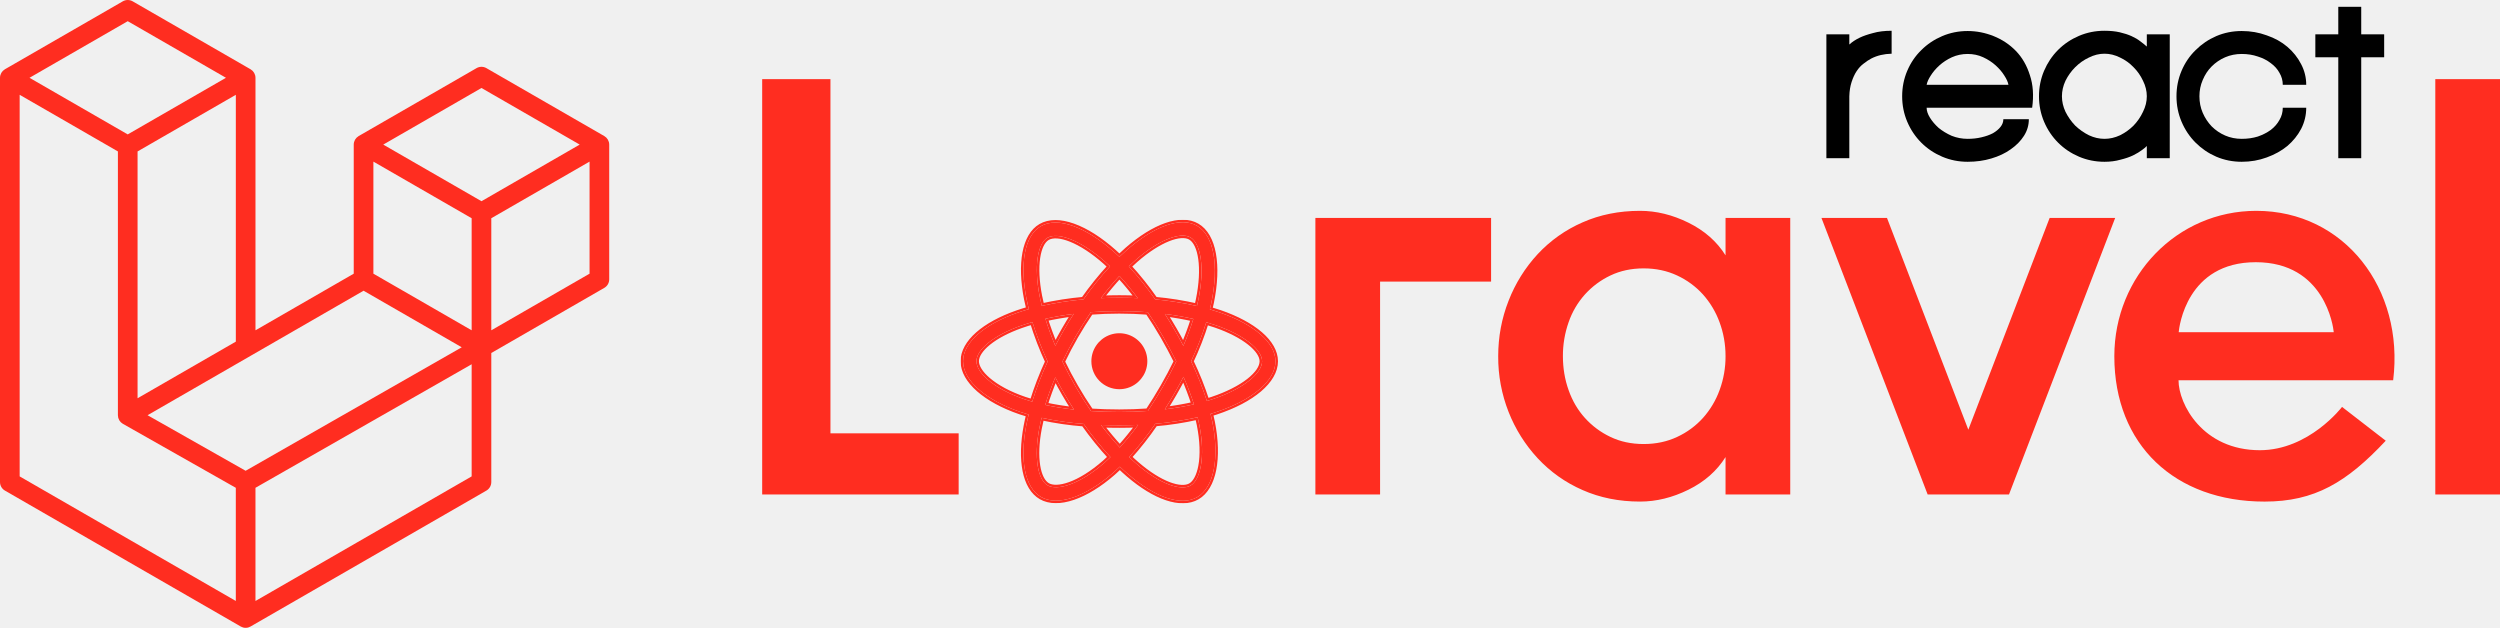
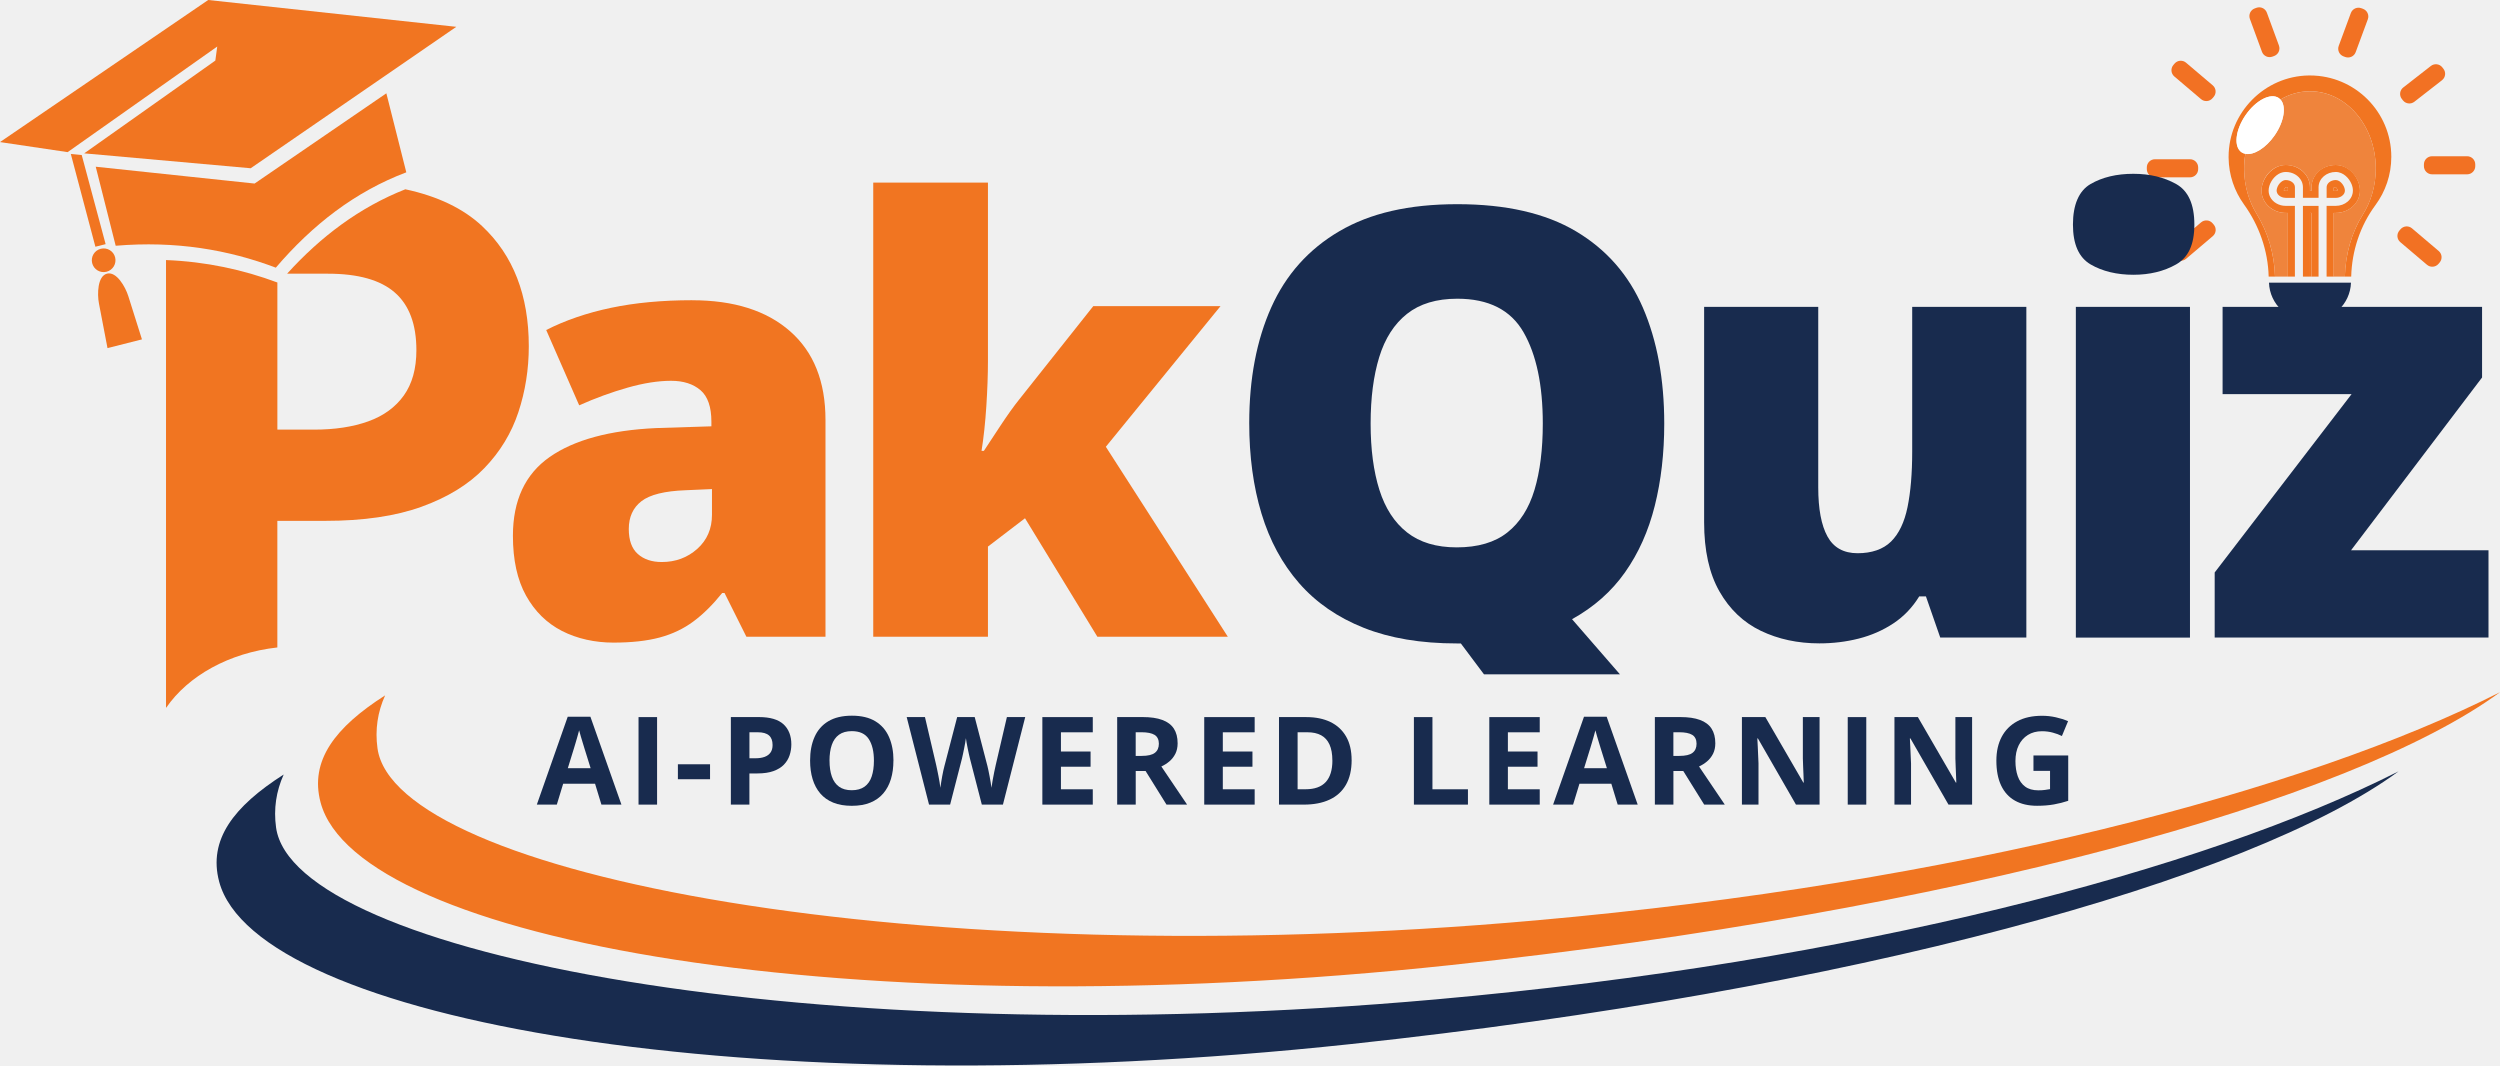
- <svg xmlns="http://www.w3.org/2000/svg" width="1991" height="500" viewBox="0 0 1991 500" fill="none">
-   <mask id="path-1-outside-1_1_7" maskUnits="userSpaceOnUse" x="765" y="175" width="253" height="226" fill="black">
-     <rect fill="white" x="765" y="175" width="253" height="226" />
-     <path d="M971.537 248.894C968.887 247.988 966.217 247.145 963.529 246.365C963.975 244.551 964.386 242.726 964.763 240.892C970.827 211.403 966.862 187.646 953.33 179.825C940.374 172.321 919.125 180.141 897.69 198.84C895.582 200.685 893.518 202.585 891.496 204.541C890.149 203.242 888.767 201.97 887.35 200.727C864.884 180.732 842.365 172.31 828.849 180.157C815.893 187.677 812.042 210.009 817.499 237.958C818.045 240.722 818.658 243.474 819.339 246.214C816.152 247.121 813.073 248.09 810.13 249.117C783.823 258.316 767 272.739 767 287.696C767 303.15 785.056 318.646 812.488 328.042C814.713 328.799 816.959 329.502 819.225 330.152C818.489 333.085 817.838 336.051 817.271 339.05C812.089 366.518 816.131 388.321 829.062 395.795C842.417 403.511 864.822 395.582 886.661 376.458C888.389 374.945 890.116 373.347 891.844 371.664C894.027 373.775 896.273 375.824 898.581 377.811C919.726 396.043 940.607 403.408 953.517 395.914C966.862 388.171 971.2 364.746 965.566 336.246C965.134 334.07 964.637 331.848 964.074 329.582C965.649 329.115 967.192 328.633 968.702 328.136C997.206 318.667 1015.78 303.358 1015.78 287.711C1015.76 272.682 998.403 258.165 971.537 248.894ZM904.681 206.873C923.043 190.854 940.208 184.531 948.033 189.05C956.362 193.865 959.601 213.279 954.367 238.741C954.021 240.399 953.648 242.053 953.247 243.701C942.289 241.208 931.177 239.449 919.985 238.435C913.577 229.204 906.553 220.417 898.959 212.133C900.818 210.33 902.722 208.576 904.671 206.873H904.681ZM840.453 300.476C842.702 304.829 845.053 309.129 847.507 313.376C850.005 317.708 852.608 321.977 855.317 326.182C847.616 325.345 839.963 324.111 832.389 322.487C834.586 315.376 837.292 307.991 840.453 300.476ZM840.453 275.429C837.343 268.074 834.711 260.84 832.55 253.853C839.65 252.262 847.216 250.962 855.104 249.977C852.461 254.102 849.918 258.288 847.475 262.534C845.033 266.781 842.687 271.079 840.437 275.429H840.453ZM846.102 287.955C849.377 281.124 852.905 274.425 856.685 267.857C860.461 261.292 864.481 254.878 868.745 248.614C876.146 248.054 883.733 247.759 891.398 247.759C899.063 247.759 906.697 248.054 914.093 248.619C918.311 254.869 922.307 261.261 926.08 267.795C929.853 274.328 933.427 280.996 936.803 287.799C933.472 294.654 929.906 301.381 926.106 307.981C922.336 314.545 918.363 320.978 914.186 327.281C906.801 327.799 899.156 328.084 891.382 328.084C883.609 328.084 876.109 327.84 868.859 327.369C864.564 321.084 860.511 314.642 856.7 308.043C852.89 301.444 849.352 294.748 846.087 287.955H846.102ZM935.305 313.303C937.81 308.957 940.215 304.553 942.519 300.093C945.678 307.255 948.467 314.576 950.874 322.025C943.21 323.751 935.462 325.074 927.661 325.99C930.293 321.813 932.842 317.584 935.305 313.303ZM942.416 275.434C940.121 271.063 937.736 266.744 935.258 262.477C932.84 258.269 930.319 254.113 927.697 250.008C935.632 251.013 943.245 252.35 950.381 253.983C948.087 261.262 945.428 268.421 942.416 275.434ZM891.502 219.747C896.677 225.401 901.563 231.314 906.143 237.461C896.347 236.994 886.545 236.994 876.736 237.461C881.572 231.066 886.521 225.131 891.502 219.747ZM834.198 189.366C842.521 184.536 860.924 191.439 880.323 208.682C881.561 209.786 882.81 210.941 884.054 212.139C876.422 220.421 869.348 229.201 862.878 238.42C851.711 239.426 840.621 241.157 829.678 243.602C829.046 241.059 828.476 238.499 827.968 235.922C823.278 211.962 826.382 193.901 834.198 189.366ZM822.065 319.89C819.992 319.299 817.945 318.658 815.924 317.967C803.796 313.821 793.779 308.411 786.901 302.518C780.744 297.237 777.624 291.966 777.624 287.696C777.624 278.621 791.13 267.043 813.654 259.191C816.483 258.207 819.337 257.307 822.215 256.491C825.561 267.242 829.612 277.759 834.343 287.976C829.555 298.333 825.454 308.994 822.065 319.89ZM879.659 368.436C870.004 376.894 860.333 382.89 851.808 385.911C844.148 388.622 838.048 388.7 834.363 386.569C826.517 382.035 823.252 364.523 827.704 341.035C828.232 338.271 828.837 335.507 829.518 332.743C840.57 335.124 851.771 336.75 863.044 337.609C869.577 346.876 876.71 355.706 884.396 364.041C882.852 365.559 881.271 367.021 879.659 368.436ZM891.797 356.402C886.76 350.955 881.732 344.927 876.83 338.449C881.594 338.636 886.445 338.729 891.382 338.729C896.451 338.729 901.468 338.62 906.412 338.397C901.849 344.643 896.971 350.652 891.797 356.402ZM956.331 371.219C954.849 379.221 951.869 384.559 948.184 386.694C940.342 391.244 923.577 385.331 905.5 369.736C903.427 367.954 901.354 366.041 899.244 364.036C906.781 355.668 913.747 346.803 920.094 337.501C931.429 336.54 942.685 334.8 953.781 332.292C954.289 334.344 954.738 336.355 955.128 338.325C957.621 350.918 957.979 362.31 956.331 371.219ZM965.349 318.024C963.991 318.475 962.591 318.911 961.171 319.336C957.692 308.535 953.483 297.983 948.572 287.753C953.299 277.659 957.343 267.26 960.679 256.626C963.224 257.367 965.696 258.145 968.075 258.969C991.096 266.908 1005.14 278.663 1005.14 287.696C1005.14 297.335 989.971 309.846 965.349 318.024Z" />
-   </mask>
-   <path d="M971.537 248.894C968.887 247.988 966.217 247.145 963.529 246.365C963.975 244.551 964.386 242.726 964.763 240.892C970.827 211.403 966.862 187.646 953.33 179.825C940.374 172.321 919.125 180.141 897.69 198.84C895.582 200.685 893.518 202.585 891.496 204.541C890.149 203.242 888.767 201.97 887.35 200.727C864.884 180.732 842.365 172.31 828.849 180.157C815.893 187.677 812.042 210.009 817.499 237.958C818.045 240.722 818.658 243.474 819.339 246.214C816.152 247.121 813.073 248.09 810.13 249.117C783.823 258.316 767 272.739 767 287.696C767 303.15 785.056 318.646 812.488 328.042C814.713 328.799 816.959 329.502 819.225 330.152C818.489 333.085 817.838 336.051 817.271 339.05C812.089 366.518 816.131 388.321 829.062 395.795C842.417 403.511 864.822 395.582 886.661 376.458C888.389 374.945 890.116 373.347 891.844 371.664C894.027 373.775 896.273 375.824 898.581 377.811C919.726 396.043 940.607 403.408 953.517 395.914C966.862 388.171 971.2 364.746 965.566 336.246C965.134 334.07 964.637 331.848 964.074 329.582C965.649 329.115 967.192 328.633 968.702 328.136C997.206 318.667 1015.78 303.358 1015.78 287.711C1015.76 272.682 998.403 258.165 971.537 248.894ZM904.681 206.873C923.043 190.854 940.208 184.531 948.033 189.05C956.362 193.865 959.601 213.279 954.367 238.741C954.021 240.399 953.648 242.053 953.247 243.701C942.289 241.208 931.177 239.449 919.985 238.435C913.577 229.204 906.553 220.417 898.959 212.133C900.818 210.33 902.722 208.576 904.671 206.873H904.681ZM840.453 300.476C842.702 304.829 845.053 309.129 847.507 313.376C850.005 317.708 852.608 321.977 855.317 326.182C847.616 325.345 839.963 324.111 832.389 322.487C834.586 315.376 837.292 307.991 840.453 300.476ZM840.453 275.429C837.343 268.074 834.711 260.84 832.55 253.853C839.65 252.262 847.216 250.962 855.104 249.977C852.461 254.102 849.918 258.288 847.475 262.534C845.033 266.781 842.687 271.079 840.437 275.429H840.453ZM846.102 287.955C849.377 281.124 852.905 274.425 856.685 267.857C860.461 261.292 864.481 254.878 868.745 248.614C876.146 248.054 883.733 247.759 891.398 247.759C899.063 247.759 906.697 248.054 914.093 248.619C918.311 254.869 922.307 261.261 926.08 267.795C929.853 274.328 933.427 280.996 936.803 287.799C933.472 294.654 929.906 301.381 926.106 307.981C922.336 314.545 918.363 320.978 914.186 327.281C906.801 327.799 899.156 328.084 891.382 328.084C883.609 328.084 876.109 327.84 868.859 327.369C864.564 321.084 860.511 314.642 856.7 308.043C852.89 301.444 849.352 294.748 846.087 287.955H846.102ZM935.305 313.303C937.81 308.957 940.215 304.553 942.519 300.093C945.678 307.255 948.467 314.576 950.874 322.025C943.21 323.751 935.462 325.074 927.661 325.99C930.293 321.813 932.842 317.584 935.305 313.303ZM942.416 275.434C940.121 271.063 937.736 266.744 935.258 262.477C932.84 258.269 930.319 254.113 927.697 250.008C935.632 251.013 943.245 252.35 950.381 253.983C948.087 261.262 945.428 268.421 942.416 275.434ZM891.502 219.747C896.677 225.401 901.563 231.314 906.143 237.461C896.347 236.994 886.545 236.994 876.736 237.461C881.572 231.066 886.521 225.131 891.502 219.747ZM834.198 189.366C842.521 184.536 860.924 191.439 880.323 208.682C881.561 209.786 882.81 210.941 884.054 212.139C876.422 220.421 869.348 229.201 862.878 238.42C851.711 239.426 840.621 241.157 829.678 243.602C829.046 241.059 828.476 238.499 827.968 235.922C823.278 211.962 826.382 193.901 834.198 189.366ZM822.065 319.89C819.992 319.299 817.945 318.658 815.924 317.967C803.796 313.821 793.779 308.411 786.901 302.518C780.744 297.237 777.624 291.966 777.624 287.696C777.624 278.621 791.13 267.043 813.654 259.191C816.483 258.207 819.337 257.307 822.215 256.491C825.561 267.242 829.612 277.759 834.343 287.976C829.555 298.333 825.454 308.994 822.065 319.89ZM879.659 368.436C870.004 376.894 860.333 382.89 851.808 385.911C844.148 388.622 838.048 388.7 834.363 386.569C826.517 382.035 823.252 364.523 827.704 341.035C828.232 338.271 828.837 335.507 829.518 332.743C840.57 335.124 851.771 336.75 863.044 337.609C869.577 346.876 876.71 355.706 884.396 364.041C882.852 365.559 881.271 367.021 879.659 368.436ZM891.797 356.402C886.76 350.955 881.732 344.927 876.83 338.449C881.594 338.636 886.445 338.729 891.382 338.729C896.451 338.729 901.468 338.62 906.412 338.397C901.849 344.643 896.971 350.652 891.797 356.402ZM956.331 371.219C954.849 379.221 951.869 384.559 948.184 386.694C940.342 391.244 923.577 385.331 905.5 369.736C903.427 367.954 901.354 366.041 899.244 364.036C906.781 355.668 913.747 346.803 920.094 337.501C931.429 336.54 942.685 334.8 953.781 332.292C954.289 334.344 954.738 336.355 955.128 338.325C957.621 350.918 957.979 362.31 956.331 371.219ZM965.349 318.024C963.991 318.475 962.591 318.911 961.171 319.336C957.692 308.535 953.483 297.983 948.572 287.753C953.299 277.659 957.343 267.26 960.679 256.626C963.224 257.367 965.696 258.145 968.075 258.969C991.096 266.908 1005.14 278.663 1005.14 287.696C1005.14 297.335 989.971 309.846 965.349 318.024Z" fill="#FF2D20" />
-   <path d="M971.537 248.894C968.887 247.988 966.217 247.145 963.529 246.365C963.975 244.551 964.386 242.726 964.763 240.892C970.827 211.403 966.862 187.646 953.33 179.825C940.374 172.321 919.125 180.141 897.69 198.84C895.582 200.685 893.518 202.585 891.496 204.541C890.149 203.242 888.767 201.97 887.35 200.727C864.884 180.732 842.365 172.31 828.849 180.157C815.893 187.677 812.042 210.009 817.499 237.958C818.045 240.722 818.658 243.474 819.339 246.214C816.152 247.121 813.073 248.09 810.13 249.117C783.823 258.316 767 272.739 767 287.696C767 303.15 785.056 318.646 812.488 328.042C814.713 328.799 816.959 329.502 819.225 330.152C818.489 333.085 817.838 336.051 817.271 339.05C812.089 366.518 816.131 388.321 829.062 395.795C842.417 403.511 864.822 395.582 886.661 376.458C888.389 374.945 890.116 373.347 891.844 371.664C894.027 373.775 896.273 375.824 898.581 377.811C919.726 396.043 940.607 403.408 953.517 395.914C966.862 388.171 971.2 364.746 965.566 336.246C965.134 334.07 964.637 331.848 964.074 329.582C965.649 329.115 967.192 328.633 968.702 328.136C997.206 318.667 1015.78 303.358 1015.78 287.711C1015.76 272.682 998.403 258.165 971.537 248.894ZM904.681 206.873C923.043 190.854 940.208 184.531 948.033 189.05C956.362 193.865 959.601 213.279 954.367 238.741C954.021 240.399 953.648 242.053 953.247 243.701C942.289 241.208 931.177 239.449 919.985 238.435C913.577 229.204 906.553 220.417 898.959 212.133C900.818 210.33 902.722 208.576 904.671 206.873H904.681ZM840.453 300.476C842.702 304.829 845.053 309.129 847.507 313.376C850.005 317.708 852.608 321.977 855.317 326.182C847.616 325.345 839.963 324.111 832.389 322.487C834.586 315.376 837.292 307.991 840.453 300.476ZM840.453 275.429C837.343 268.074 834.711 260.84 832.55 253.853C839.65 252.262 847.216 250.962 855.104 249.977C852.461 254.102 849.918 258.288 847.475 262.534C845.033 266.781 842.687 271.079 840.437 275.429H840.453ZM846.102 287.955C849.377 281.124 852.905 274.425 856.685 267.857C860.461 261.292 864.481 254.878 868.745 248.614C876.146 248.054 883.733 247.759 891.398 247.759C899.063 247.759 906.697 248.054 914.093 248.619C918.311 254.869 922.307 261.261 926.08 267.795C929.853 274.328 933.427 280.996 936.803 287.799C933.472 294.654 929.906 301.381 926.106 307.981C922.336 314.545 918.363 320.978 914.186 327.281C906.801 327.799 899.156 328.084 891.382 328.084C883.609 328.084 876.109 327.84 868.859 327.369C864.564 321.084 860.511 314.642 856.7 308.043C852.89 301.444 849.352 294.748 846.087 287.955H846.102ZM935.305 313.303C937.81 308.957 940.215 304.553 942.519 300.093C945.678 307.255 948.467 314.576 950.874 322.025C943.21 323.751 935.462 325.074 927.661 325.99C930.293 321.813 932.842 317.584 935.305 313.303ZM942.416 275.434C940.121 271.063 937.736 266.744 935.258 262.477C932.84 258.269 930.319 254.113 927.697 250.008C935.632 251.013 943.245 252.35 950.381 253.983C948.087 261.262 945.428 268.421 942.416 275.434ZM891.502 219.747C896.677 225.401 901.563 231.314 906.143 237.461C896.347 236.994 886.545 236.994 876.736 237.461C881.572 231.066 886.521 225.131 891.502 219.747ZM834.198 189.366C842.521 184.536 860.924 191.439 880.323 208.682C881.561 209.786 882.81 210.941 884.054 212.139C876.422 220.421 869.348 229.201 862.878 238.42C851.711 239.426 840.621 241.157 829.678 243.602C829.046 241.059 828.476 238.499 827.968 235.922C823.278 211.962 826.382 193.901 834.198 189.366ZM822.065 319.89C819.992 319.299 817.945 318.658 815.924 317.967C803.796 313.821 793.779 308.411 786.901 302.518C780.744 297.237 777.624 291.966 777.624 287.696C777.624 278.621 791.13 267.043 813.654 259.191C816.483 258.207 819.337 257.307 822.215 256.491C825.561 267.242 829.612 277.759 834.343 287.976C829.555 298.333 825.454 308.994 822.065 319.89ZM879.659 368.436C870.004 376.894 860.333 382.89 851.808 385.911C844.148 388.622 838.048 388.7 834.363 386.569C826.517 382.035 823.252 364.523 827.704 341.035C828.232 338.271 828.837 335.507 829.518 332.743C840.57 335.124 851.771 336.75 863.044 337.609C869.577 346.876 876.71 355.706 884.396 364.041C882.852 365.559 881.271 367.021 879.659 368.436ZM891.797 356.402C886.76 350.955 881.732 344.927 876.83 338.449C881.594 338.636 886.445 338.729 891.382 338.729C896.451 338.729 901.468 338.62 906.412 338.397C901.849 344.643 896.971 350.652 891.797 356.402ZM956.331 371.219C954.849 379.221 951.869 384.559 948.184 386.694C940.342 391.244 923.577 385.331 905.5 369.736C903.427 367.954 901.354 366.041 899.244 364.036C906.781 355.668 913.747 346.803 920.094 337.501C931.429 336.54 942.685 334.8 953.781 332.292C954.289 334.344 954.738 336.355 955.128 338.325C957.621 350.918 957.979 362.31 956.331 371.219ZM965.349 318.024C963.991 318.475 962.591 318.911 961.171 319.336C957.692 308.535 953.483 297.983 948.572 287.753C953.299 277.659 957.343 267.26 960.679 256.626C963.224 257.367 965.696 258.145 968.075 258.969C991.096 266.908 1005.14 278.663 1005.14 287.696C1005.14 297.335 989.971 309.846 965.349 318.024Z" stroke="#FF2D20" stroke-width="4" mask="url(#path-1-outside-1_1_7)" />
-   <path d="M891.382 309.96C895.793 309.974 900.109 308.679 903.783 306.24C907.457 303.8 910.325 300.324 912.023 296.253C913.721 292.182 914.172 287.699 913.321 283.372C912.469 279.044 910.352 275.066 907.239 271.943C904.125 268.819 900.154 266.689 895.829 265.823C891.504 264.957 887.02 265.394 882.944 267.079C878.867 268.764 875.383 271.62 872.931 275.286C870.479 278.953 869.17 283.264 869.17 287.675C869.164 290.597 869.733 293.492 870.847 296.193C871.96 298.895 873.595 301.351 875.658 303.421C877.72 305.49 880.171 307.133 882.869 308.255C885.567 309.377 888.46 309.957 891.382 309.96Z" fill="#FF2D20" />
-   <path fill-rule="evenodd" clip-rule="evenodd" d="M484.904 113.113C485.084 113.78 485.176 114.467 485.178 115.157V222.481C485.178 223.859 484.815 225.212 484.125 226.404C483.435 227.596 482.443 228.584 481.25 229.27L391.267 281.132V383.926C391.267 386.724 389.782 389.306 387.359 390.715L199.527 498.958C199.097 499.202 198.628 499.359 198.159 499.525C197.984 499.584 197.817 499.691 197.632 499.74C196.319 500.087 194.939 500.087 193.626 499.74C193.411 499.682 193.215 499.564 193.01 499.486C192.58 499.33 192.131 499.193 191.72 498.958L3.928 390.715C2.735 390.029 1.744 389.04 1.054 387.848C0.365 386.656 0.001 385.304 0 383.926L0 61.955C0 61.251 0.098 60.566 0.274 59.901C0.332 59.676 0.469 59.471 0.547 59.246C0.694 58.835 0.831 58.414 1.046 58.033C1.192 57.779 1.407 57.573 1.583 57.338C1.808 57.025 2.013 56.703 2.277 56.429C2.501 56.204 2.795 56.038 3.049 55.842C3.332 55.607 3.586 55.353 3.908 55.167L97.819 1.045C99.008 0.36 100.356 0 101.728 0C103.099 0 104.447 0.36 105.636 1.045L199.537 55.167H199.557C199.869 55.363 200.133 55.607 200.417 55.832C200.671 56.028 200.954 56.204 201.179 56.419C201.452 56.703 201.648 57.025 201.882 57.338C202.048 57.573 202.273 57.779 202.41 58.033C202.635 58.424 202.762 58.835 202.918 59.246C202.996 59.471 203.133 59.676 203.192 59.911C203.371 60.578 203.463 61.265 203.465 61.955V263.055L281.713 217.952V115.148C281.713 114.463 281.81 113.768 281.986 113.113C282.055 112.878 282.182 112.673 282.26 112.448C282.416 112.037 282.553 111.617 282.768 111.235C282.915 110.981 283.13 110.775 283.296 110.541C283.53 110.228 283.726 109.905 283.999 109.631C284.224 109.406 284.507 109.24 284.761 109.044C285.054 108.809 285.309 108.555 285.621 108.369L379.542 54.248C380.73 53.562 382.078 53.201 383.45 53.201C384.822 53.201 386.17 53.562 387.359 54.248L481.26 108.369C481.592 108.565 481.846 108.809 482.139 109.034C482.383 109.23 482.667 109.406 482.891 109.621C483.165 109.905 483.36 110.228 483.595 110.541C483.771 110.775 483.986 110.981 484.123 111.235C484.347 111.617 484.474 112.037 484.631 112.448C484.719 112.673 484.846 112.878 484.904 113.113ZM469.524 217.952V128.705L436.664 147.642L391.267 173.808V263.055L469.534 217.952H469.524ZM375.623 379.397V290.091L330.969 315.621L203.455 388.475V478.622L375.623 379.397ZM15.653 75.503V379.397L187.802 478.612V388.485L97.868 337.532L97.839 337.513L97.8 337.493C97.497 337.317 97.243 337.063 96.959 336.847C96.715 336.652 96.432 336.495 96.217 336.28L96.197 336.251C95.943 336.006 95.767 335.703 95.552 335.429C95.357 335.165 95.122 334.94 94.966 334.666L94.956 334.637C94.78 334.343 94.673 333.991 94.546 333.659C94.419 333.365 94.253 333.091 94.175 332.778C94.077 332.407 94.057 332.006 94.018 331.624C93.979 331.331 93.901 331.037 93.901 330.744V120.606L48.514 94.43L15.653 75.503ZM101.737 16.872L23.5 61.955L101.718 107.039L179.946 61.946L101.718 16.872H101.737ZM142.425 298.23L187.812 272.074V75.503L154.951 94.44L109.554 120.606V317.177L142.425 298.23ZM383.45 70.074L305.222 115.157L383.45 160.241L461.668 115.148L383.45 70.074ZM375.623 173.808L330.227 147.642L297.366 128.705V217.952L342.753 244.108L375.623 263.055V173.808ZM195.619 374.927L310.362 309.351L367.719 276.583L289.549 231.529L199.547 283.401L117.518 330.675L195.619 374.927Z" fill="#FF2D20" />
-   <path fill-rule="evenodd" clip-rule="evenodd" d="M661.371 63V345.115H763.474V393.787H607V63H661.371ZM1047.57 393.787V173.576H1187.5V224.268H1099.09V393.811H1047.57V393.787ZM1374.22 203.347V173.576H1425.75V393.799H1374.22V364.016C1367.29 375.045 1357.45 383.712 1344.68 390.004C1331.92 396.308 1319.08 399.454 1306.15 399.454C1289.45 399.454 1274.17 396.394 1260.3 390.249C1246.79 384.36 1234.64 375.751 1224.61 364.958C1214.66 354.224 1206.81 341.728 1201.45 328.112C1195.88 313.965 1193.07 298.88 1193.17 283.675C1193.17 268.251 1195.93 253.513 1201.45 239.484C1206.77 225.777 1214.62 213.193 1224.6 202.393C1234.64 191.605 1246.79 183 1260.3 177.114C1274.17 170.969 1289.45 167.909 1306.15 167.909C1319.07 167.909 1331.92 171.055 1344.68 177.359C1357.45 183.663 1367.29 192.318 1374.22 203.347ZM1369.5 310.619C1372.67 301.995 1374.27 292.875 1374.22 283.688C1374.22 274.225 1372.63 265.252 1369.5 256.757C1366.54 248.576 1362.06 241.035 1356.27 234.538C1350.5 228.166 1343.5 223.021 1335.7 219.408C1327.67 215.638 1318.75 213.74 1308.99 213.74C1299.22 213.74 1290.39 215.638 1282.52 219.408C1274.81 223.064 1267.9 228.206 1262.19 234.538C1256.42 241.001 1252 248.551 1249.2 256.744C1246.17 265.399 1244.65 274.508 1244.7 283.675C1244.7 293.126 1246.18 302.111 1249.2 310.606C1252.18 319.126 1256.52 326.52 1262.19 332.824C1267.9 339.159 1274.81 344.302 1282.52 347.955C1290.39 351.737 1299.22 353.623 1308.99 353.623C1318.75 353.623 1327.67 351.737 1335.7 347.955C1343.51 344.346 1350.5 339.2 1356.27 332.824C1362.06 326.332 1366.54 318.795 1369.5 310.619ZM1632.33 173.576H1684.52L1599.96 393.799H1535.18L1450.61 173.576H1502.8L1567.57 342.214L1632.33 173.576ZM1796.91 167.909C1867.06 167.909 1914.91 230.07 1905.92 302.821H1734.98C1734.98 321.819 1754.17 358.544 1799.74 358.544C1838.92 358.544 1865.19 324.084 1865.2 324.06L1900.01 350.991C1868.89 384.202 1843.4 399.467 1803.49 399.467C1732.19 399.467 1683.85 354.369 1683.85 283.688C1683.85 219.751 1733.82 167.909 1796.91 167.909ZM1735.11 264.542H1858.6C1858.22 260.307 1851.52 208.819 1796.49 208.819C1741.45 208.819 1735.51 260.307 1735.11 264.542ZM1939.47 393.787V63H1991V393.787H1939.47Z" fill="#FF2D20" />
-   <path d="M1472.8 35.462C1474.96 33.432 1477.74 31.605 1481.12 29.981C1483.96 28.628 1487.48 27.41 1491.68 26.327C1495.87 25.109 1500.81 24.5 1506.49 24.5V42.77C1500.4 42.905 1494.99 44.191 1490.25 46.627C1488.22 47.71 1486.19 49.063 1484.16 50.687C1482.13 52.176 1480.31 54.138 1478.68 56.574C1477.06 59.01 1475.71 61.92 1474.62 65.303C1473.54 68.551 1472.93 72.34 1472.8 76.671V126H1454.53V27.342H1472.8V35.462Z" fill="black" />
-   <path d="M1615.77 94.941C1615.77 99.678 1614.49 104.076 1611.91 108.136C1609.34 112.196 1605.82 115.782 1601.36 118.895C1597.03 122.008 1591.89 124.444 1585.93 126.203C1580.11 127.962 1573.82 128.842 1567.05 128.842C1559.88 128.842 1553.11 127.489 1546.75 124.782C1540.39 122.075 1534.84 118.354 1530.11 113.617C1525.37 108.88 1521.65 103.332 1518.94 96.971C1516.23 90.61 1514.88 83.844 1514.88 76.671C1514.88 69.498 1516.23 62.732 1518.94 56.371C1521.65 50.01 1525.37 44.529 1530.11 39.928C1534.84 35.191 1540.39 31.47 1546.75 28.763C1553.11 26.056 1559.88 24.703 1567.05 24.703C1574.09 24.703 1580.99 26.056 1587.76 28.763C1594.52 31.47 1600.41 35.394 1605.42 40.537C1610.43 45.68 1614.15 52.108 1616.58 59.822C1619.15 67.401 1619.76 76.062 1618.41 85.806H1534.37C1534.37 88.242 1535.25 90.881 1537.01 93.723C1538.77 96.565 1541.07 99.272 1543.91 101.843C1546.89 104.279 1550.34 106.377 1554.26 108.136C1558.32 109.76 1562.59 110.572 1567.05 110.572C1570.98 110.572 1574.63 110.166 1578.01 109.354C1581.53 108.542 1584.58 107.459 1587.15 106.106C1589.72 104.617 1591.75 102.926 1593.24 101.031C1594.73 99.136 1595.47 97.106 1595.47 94.941H1615.77ZM1599.53 67.536C1599.13 65.371 1598.04 62.935 1596.28 60.228C1594.52 57.386 1592.22 54.679 1589.38 52.108C1586.54 49.537 1583.22 47.371 1579.43 45.612C1575.65 43.853 1571.52 42.973 1567.05 42.973C1562.59 42.973 1558.39 43.853 1554.47 45.612C1550.68 47.371 1547.36 49.537 1544.52 52.108C1541.68 54.679 1539.38 57.386 1537.62 60.228C1535.86 62.935 1534.77 65.371 1534.37 67.536H1599.53Z" fill="black" />
-   <path d="M1709.72 126V116.256C1709.04 117.068 1707.76 118.151 1705.86 119.504C1704.1 120.857 1701.74 122.278 1698.76 123.767C1695.92 125.12 1692.53 126.271 1688.61 127.218C1684.82 128.301 1680.62 128.842 1676.02 128.842C1668.85 128.842 1662.08 127.489 1655.72 124.782C1649.36 122.075 1643.81 118.354 1639.08 113.617C1634.34 108.88 1630.62 103.332 1627.91 96.971C1625.21 90.61 1623.85 83.844 1623.85 76.671C1623.85 69.498 1625.21 62.732 1627.91 56.371C1630.62 50.01 1634.34 44.462 1639.08 39.725C1643.81 34.988 1649.36 31.267 1655.72 28.56C1662.08 25.853 1668.85 24.5 1676.02 24.5C1680.62 24.5 1684.68 24.906 1688.2 25.718C1691.72 26.53 1694.83 27.545 1697.54 28.763C1700.25 29.981 1702.55 31.334 1704.44 32.823C1706.47 34.312 1708.23 35.733 1709.72 37.086V27.342H1727.99V126H1709.72ZM1642.12 76.671C1642.12 80.866 1643.07 84.994 1644.96 89.054C1646.99 93.114 1649.57 96.768 1652.68 100.016C1655.93 103.129 1659.58 105.7 1663.64 107.73C1667.7 109.625 1671.83 110.572 1676.02 110.572C1680.22 110.572 1684.35 109.625 1688.41 107.73C1692.47 105.7 1696.05 103.129 1699.16 100.016C1702.28 96.768 1704.78 93.114 1706.68 89.054C1708.71 84.994 1709.72 80.866 1709.72 76.671C1709.72 72.476 1708.71 68.348 1706.68 64.288C1704.78 60.228 1702.28 56.642 1699.16 53.529C1696.05 50.281 1692.47 47.71 1688.41 45.815C1684.35 43.785 1680.22 42.77 1676.02 42.77C1671.83 42.77 1667.7 43.785 1663.64 45.815C1659.58 47.71 1655.93 50.281 1652.68 53.529C1649.57 56.642 1646.99 60.228 1644.96 64.288C1643.07 68.348 1642.12 72.476 1642.12 76.671Z" fill="black" />
-   <path d="M1836.68 85.806C1836.68 91.761 1835.32 97.377 1832.62 102.655C1829.91 107.798 1826.25 112.331 1821.65 116.256C1817.05 120.045 1811.57 123.09 1805.21 125.391C1798.98 127.692 1792.35 128.842 1785.32 128.842C1778.14 128.842 1771.38 127.489 1765.02 124.782C1758.79 122.075 1753.31 118.354 1748.57 113.617C1743.84 108.88 1740.11 103.332 1737.41 96.971C1734.7 90.61 1733.35 83.844 1733.35 76.671C1733.35 69.498 1734.7 62.732 1737.41 56.371C1740.11 50.01 1743.84 44.529 1748.57 39.928C1753.31 35.191 1758.79 31.47 1765.02 28.763C1771.38 26.056 1778.14 24.703 1785.32 24.703C1792.35 24.703 1798.98 25.853 1805.21 28.154C1811.57 30.319 1817.05 33.364 1821.65 37.289C1826.25 41.214 1829.91 45.815 1832.62 51.093C1835.32 56.236 1836.68 61.717 1836.68 67.536H1818C1818 64.153 1817.12 60.972 1815.36 57.995C1813.74 55.018 1811.44 52.446 1808.46 50.281C1805.48 47.98 1802.03 46.221 1798.11 45.003C1794.18 43.65 1789.92 42.973 1785.32 42.973C1780.58 42.973 1776.18 43.853 1772.12 45.612C1768.06 47.371 1764.47 49.807 1761.36 52.92C1758.38 55.897 1756.02 59.484 1754.26 63.679C1752.5 67.739 1751.62 72.07 1751.62 76.671C1751.62 81.408 1752.5 85.806 1754.26 89.866C1756.02 93.926 1758.38 97.512 1761.36 100.625C1764.47 103.738 1768.06 106.174 1772.12 107.933C1776.18 109.692 1780.58 110.572 1785.32 110.572C1789.92 110.572 1794.18 109.963 1798.11 108.745C1802.03 107.392 1805.48 105.632 1808.46 103.467C1811.44 101.166 1813.74 98.527 1815.36 95.55C1817.12 92.573 1818 89.325 1818 85.806H1836.68Z" fill="black" />
-   <path d="M1862.21 126V45.612H1843.94V27.342H1862.21V5.418H1880.48V27.342H1898.75V45.612H1880.48V126H1862.21Z" fill="black" />
+ <svg xmlns="http://www.w3.org/2000/svg" id="Layer_2" data-name="Layer 2" viewBox="0 0 815.58 347.61">
+   <defs>
+     <style>
+       .cls-1, .cls-2 {
+         fill: #f17521;
+       }
+ 
+       .cls-1, .cls-3 {
+         fill-rule: evenodd;
+       }
+ 
+       .cls-4 {
+         fill: #fff;
+       }
+ 
+       .cls-5 {
+         fill: #f27123;
+       }
+ 
+       .cls-3, .cls-6 {
+         fill: #182b4e;
+       }
+ 
+       .cls-7 {
+         fill: #ef843c;
+       }
+     </style>
+   </defs>
+   <g id="Logo">
+     <g>
+       <g id="Lines">
+         <path class="cls-1" d="m501.34,300.23c-204.33,18.19-372.56-15.16-378.19-56.1-.84-6.09.04-11.85,2.49-17.28-16.3,10.4-24.69,21.29-21.05,34.96,12,45,173,74,369,53,163.32-17.5,293.5-53.37,342-89-63.58,32.19-177.44,62.24-314.24,74.42Z" />
+         <path class="cls-3" d="m468.25,326.05c-204.33,18.19-372.56-15.16-378.19-56.1-.84-6.09.04-11.85,2.49-17.28-16.3,10.4-24.69,21.29-21.05,34.96,12,45,173,74,369,53,163.32-17.5,293.5-53.37,342-89-63.58,32.19-177.44,62.24-314.24,74.42Z" />
+       </g>
+       <g id="AI-Powered">
+         <path class="cls-6" d="m196.2,262.49l-2.07-6.8h-10.41l-2.07,6.8h-6.52l10.08-28.67h7.4l10.12,28.67h-6.52Zm-3.52-11.88l-2.07-6.64c-.13-.44-.3-1.01-.52-1.71s-.43-1.41-.64-2.13-.39-1.35-.52-1.88c-.13.53-.31,1.19-.54,1.98-.23.79-.45,1.53-.65,2.24-.21.7-.36,1.2-.45,1.5l-2.05,6.64h7.44Z" />
+         <path class="cls-6" d="m208.31,262.49v-28.55h6.05v28.55h-6.05Z" />
+         <path class="cls-6" d="m221.15,254.21v-4.88h10.49v4.88h-10.49Z" />
+         <path class="cls-6" d="m247.55,233.93c3.68,0,6.37.79,8.07,2.37,1.69,1.58,2.54,3.76,2.54,6.53,0,1.25-.19,2.44-.57,3.58-.38,1.14-.99,2.15-1.85,3.04-.85.89-1.99,1.58-3.41,2.1-1.42.51-3.17.77-5.25.77h-2.6v10.16h-6.05v-28.55h9.12Zm-.31,4.96h-2.75v8.48h1.99c1.13,0,2.12-.15,2.95-.45.83-.3,1.48-.77,1.93-1.41.46-.64.68-1.46.68-2.46,0-1.41-.39-2.45-1.17-3.13s-1.99-1.03-3.63-1.03Z" />
+         <path class="cls-6" d="m291.46,248.17c0,2.2-.27,4.2-.82,6.01s-1.38,3.36-2.49,4.66-2.52,2.3-4.23,3c-1.71.7-3.72,1.04-6.05,1.04s-4.35-.35-6.05-1.04c-1.71-.7-3.12-1.7-4.23-3s-1.94-2.86-2.49-4.67-.82-3.82-.82-6.04c0-2.96.48-5.53,1.46-7.72.97-2.19,2.46-3.9,4.48-5.11,2.02-1.21,4.58-1.82,7.7-1.82s5.65.61,7.65,1.82c2,1.21,3.48,2.92,4.45,5.12.97,2.2,1.46,4.79,1.46,7.75Zm-20.84,0c0,1.99.25,3.71.75,5.15.5,1.44,1.29,2.55,2.35,3.32,1.07.77,2.45,1.16,4.14,1.16s3.11-.39,4.18-1.16c1.07-.77,1.85-1.88,2.33-3.32s.73-3.15.73-5.15c0-3-.56-5.35-1.68-7.07-1.12-1.72-2.96-2.58-5.53-2.58-1.71,0-3.1.39-4.17,1.16s-1.86,1.88-2.36,3.32c-.5,1.44-.75,3.16-.75,5.17Z" />
+         <path class="cls-6" d="m334.46,233.93l-7.27,28.55h-6.89l-3.87-15c-.08-.29-.18-.72-.31-1.31-.13-.59-.27-1.23-.41-1.92-.14-.7-.27-1.35-.38-1.97-.11-.62-.19-1.11-.22-1.47-.04.36-.11.85-.22,1.46-.11.61-.23,1.26-.37,1.95s-.27,1.33-.4,1.93c-.13.6-.23,1.05-.31,1.37l-3.85,14.96h-6.88l-7.29-28.55h5.96l3.65,15.59c.1.47.22,1.03.36,1.68s.27,1.33.41,2.04.26,1.39.37,2.05c.11.66.19,1.23.24,1.71.06-.5.15-1.07.25-1.73.1-.66.22-1.33.34-2.01.12-.68.25-1.32.38-1.9.13-.59.25-1.06.35-1.43l4.16-16h5.72l4.16,16c.09.35.2.82.32,1.42.12.59.25,1.23.38,1.92.13.69.25,1.36.36,2.02.11.66.19,1.23.24,1.71.09-.65.22-1.44.38-2.37.16-.93.34-1.86.53-2.78.19-.92.35-1.7.5-2.32l3.63-15.59h5.96Z" />
+         <path class="cls-6" d="m356.5,262.49h-16.45v-28.55h16.45v4.96h-10.39v6.27h9.67v4.96h-9.67v7.36h10.39v5Z" />
+         <path class="cls-6" d="m372.77,233.93c2.59,0,4.73.31,6.42.94,1.69.62,2.94,1.57,3.76,2.83s1.23,2.86,1.23,4.79c0,1.3-.25,2.44-.74,3.42-.5.98-1.15,1.8-1.95,2.48-.81.68-1.68,1.23-2.62,1.66l8.4,12.44h-6.72l-6.82-10.96h-3.22v10.96h-6.05v-28.55h8.32Zm-.43,4.96h-1.84v7.71h1.95c2,0,3.44-.33,4.31-1.01.87-.67,1.3-1.66,1.3-2.96s-.47-2.32-1.4-2.89c-.93-.57-2.37-.86-4.33-.86Z" />
+         <path class="cls-6" d="m409.31,262.49h-16.45v-28.55h16.45v4.96h-10.39v6.27h9.67v4.96h-9.67v7.36h10.39v5Z" />
+         <path class="cls-6" d="m440.95,247.94c0,3.22-.62,5.9-1.85,8.06s-3.01,3.78-5.34,4.86c-2.33,1.09-5.14,1.63-8.42,1.63h-8.09v-28.55h8.96c2.99,0,5.59.53,7.79,1.59,2.2,1.06,3.91,2.63,5.12,4.71s1.82,4.65,1.82,7.71Zm-6.29.16c0-2.11-.31-3.84-.93-5.21-.62-1.36-1.53-2.37-2.73-3.02-1.21-.65-2.69-.98-4.46-.98h-3.22v18.59h2.6c2.96,0,5.15-.79,6.59-2.36,1.44-1.58,2.16-3.92,2.16-7.03Z" />
+         <path class="cls-6" d="m461.26,262.49v-28.55h6.05v23.55h11.58v5h-17.64Z" />
+         <path class="cls-6" d="m502.31,262.49h-16.45v-28.55h16.45v4.96h-10.39v6.27h9.67v4.96h-9.67v7.36h10.39v5Z" />
+         <path class="cls-6" d="m527.74,262.49l-2.07-6.8h-10.41l-2.07,6.8h-6.52l10.08-28.67h7.4l10.12,28.67h-6.52Zm-3.52-11.88l-2.07-6.64c-.13-.44-.3-1.01-.52-1.71s-.43-1.41-.64-2.13-.39-1.35-.52-1.88c-.13.53-.31,1.19-.54,1.98-.23.79-.45,1.53-.65,2.24-.21.7-.36,1.2-.45,1.5l-2.05,6.64h7.44Z" />
+         <path class="cls-6" d="m548.18,233.93c2.59,0,4.73.31,6.42.94,1.69.62,2.94,1.57,3.76,2.83s1.23,2.86,1.23,4.79c0,1.3-.25,2.44-.74,3.42-.5.98-1.15,1.8-1.95,2.48-.81.68-1.68,1.23-2.62,1.66l8.4,12.44h-6.72l-6.82-10.96h-3.22v10.96h-6.05v-28.55h8.32Zm-.43,4.96h-1.84v7.71h1.95c2,0,3.44-.33,4.31-1.01.87-.67,1.3-1.66,1.3-2.96s-.47-2.32-1.4-2.89c-.93-.57-2.37-.86-4.33-.86Z" />
+         <path class="cls-6" d="m593.6,262.49h-7.7l-12.42-21.6h-.18c.05.9.1,1.8.14,2.71s.08,1.82.12,2.72.08,1.81.12,2.72v13.44h-5.41v-28.55h7.64l12.4,21.39h.14c-.03-.89-.06-1.76-.1-2.64s-.08-1.75-.11-2.62c-.03-.87-.06-1.75-.09-2.62v-13.52h5.45v28.55Z" />
+         <path class="cls-6" d="m602.79,262.49v-28.55h6.05v28.55h-6.05Z" />
+         <path class="cls-6" d="m643.36,262.49h-7.7l-12.42-21.6h-.18c.05.9.1,1.8.14,2.71s.08,1.82.12,2.72.08,1.81.12,2.72v13.44h-5.41v-28.55h7.64l12.4,21.39h.14c-.03-.89-.06-1.76-.1-2.64s-.08-1.75-.11-2.62-.06-1.75-.09-2.62v-13.52h5.45v28.55Z" />
+         <path class="cls-6" d="m663.39,246.45h11.33v14.8c-1.5.5-3.05.89-4.67,1.18s-3.44.44-5.49.44c-2.84,0-5.25-.56-7.23-1.68s-3.48-2.77-4.51-4.96-1.54-4.88-1.54-8.07c0-3,.58-5.59,1.73-7.77s2.84-3.88,5.06-5.08,4.93-1.8,8.13-1.8c1.51,0,3,.16,4.47.49s2.81.75,4,1.27l-2.01,4.84c-.87-.44-1.87-.81-2.99-1.11s-2.29-.45-3.52-.45c-1.76,0-3.28.4-4.58,1.21s-2.3,1.94-3.01,3.39-1.06,3.16-1.06,5.13c0,1.86.25,3.51.76,4.95s1.31,2.57,2.4,3.38,2.52,1.22,4.28,1.22c.86,0,1.58-.04,2.18-.13s1.15-.17,1.67-.26v-5.96h-5.41v-5.04Z" />
+       </g>
+       <g id="Bulb">
+         <g>
+           <path class="cls-2" d="m780.12,51.16c0-7.33-2.97-13.96-7.77-18.77-4.81-4.8-11.43-7.77-18.77-7.77-.13,0-.25,0-.38,0-7.23.1-13.76,3.13-18.5,7.94-4.74,4.81-7.66,11.39-7.66,18.6,0,.11,0,.21,0,.32.07,5.66,1.91,10.89,4.99,15.17,4.97,6.9,7.86,15.08,8.08,23.58h2.07c-.19-7.39-2.34-14.51-6.03-20.53-2.49-4.06-3.98-9.04-4.04-14.41-.02-1.75.12-3.45.39-5.11-.46-.09-.88-.26-1.25-.51-2.63-1.81-2.03-7.23,1.32-12.11,3.36-4.88,8.21-7.37,10.84-5.57.2.14.38.3.54.48,2.81-1.67,5.97-2.63,9.32-2.69,12-.2,21.78,11.16,21.78,25.21,0,5.6-1.56,10.77-4.19,14.96-3.7,5.88-5.71,12.99-5.89,20.29h2.07c.21-8.38,2.9-16.55,7.9-23.32,3.25-4.41,5.18-9.85,5.18-15.75Z" />
+           <rect class="cls-2" x="753.59" y="69.46" width=".51" height="20.77" />
+           <path class="cls-2" d="m745.03,62.07c.11.08.33.19.66.19h.69v-1.02c-.09-.07-.29-.19-.61-.2-.26.14-.64.67-.74,1.03Z" />
+           <path class="cls-7" d="m775.06,54.99c0-14.04-9.78-25.4-21.78-25.21-3.34.05-6.51,1.02-9.32,2.69,1.98,2.16,1.24,7.13-1.87,11.64-2.88,4.18-6.85,6.61-9.59,6.08-.27,1.65-.41,3.36-.39,5.11.05,5.38,1.54,10.35,4.04,14.41,3.69,6.02,5.84,13.14,6.03,20.53h4.19v-20.77h-.69c-4.35,0-7.9-3.26-7.9-7.27s3.38-8.36,7.9-8.36,7.9,3.26,7.9,7.27v1.16h.51v-1.16c0-4.01,3.54-7.27,7.9-7.27s7.9,4.42,7.9,8.36-3.54,7.27-7.9,7.27h-.69v20.77h3.68c.18-7.3,2.18-14.4,5.89-20.29,2.63-4.18,4.19-9.36,4.19-14.96Z" />
+           <path class="cls-2" d="m762.66,62.07c-.1-.35-.48-.89-.75-1.03-.32.02-.52.13-.61.2v1.02h.69c.34,0,.56-.11.67-.19Z" />
+           <path class="cls-2" d="m761.99,69.46c4.35,0,7.9-3.26,7.9-7.27s-3.38-8.36-7.9-8.36-7.9,3.26-7.9,7.27v1.16h-.51v-1.16c0-4.01-3.54-7.27-7.9-7.27s-7.9,4.42-7.9,8.36,3.54,7.27,7.9,7.27h.69v20.77h2.3v-23.07h-2.98c-1.12,0-2.17-.29-3.05-.8-.89-.51-1.62-1.25-2.07-2.17-.3-.61-.47-1.29-.47-2.01,0-.54.09-1.06.25-1.58.16-.51.38-1.01.67-1.49.57-.95,1.36-1.8,2.37-2.38.68-.38,1.46-.63,2.31-.63,1.12,0,2.17.29,3.05.8.89.51,1.62,1.25,2.07,2.17.3.61.47,1.29.47,2.01v3.45h5.1v-3.45c0-.71.17-1.4.47-2.01.3-.61.73-1.14,1.24-1.58,1.03-.88,2.4-1.39,3.89-1.39.63,0,1.24.14,1.78.37.55.23,1.04.55,1.47.92.86.74,1.51,1.69,1.92,2.7.27.67.43,1.37.43,2.09,0,.71-.17,1.4-.47,2.01-.3.61-.73,1.14-1.24,1.58-1.03.88-2.4,1.39-3.89,1.39h-2.98v23.07h2.3v-20.77h.69Z" />
+           <polygon class="cls-2" points="754.1 69.46 754.1 90.24 756.39 90.24 756.39 67.17 751.29 67.17 751.29 90.24 753.59 90.24 753.59 69.46 754.1 69.46" />
+           <path class="cls-2" d="m747.88,59.5c-.53-.45-1.3-.76-2.19-.76-.26,0-.51.05-.77.16-.26.11-.53.28-.78.49-.51.43-.95,1.06-1.19,1.68-.17.41-.24.81-.24,1.11,0,.3.07.58.2.85.13.27.33.53.6.75.53.45,1.3.76,2.19.76h2.98v-3.45c0-.3-.07-.58-.2-.85-.13-.27-.33-.53-.6-.75Zm-1.5,2.76h-.69c-.34,0-.56-.11-.66-.19.1-.36.48-.89.74-1.03.32.02.52.13.61.2v1.02Z" />
+           <path class="cls-2" d="m763.74,64.1c.48-.28.84-.66,1.04-1.06.13-.27.2-.55.2-.85,0-.22-.04-.51-.13-.81-.09-.3-.23-.62-.41-.92-.36-.61-.88-1.14-1.4-1.43-.35-.2-.69-.29-1.03-.29-.66,0-1.26.17-1.75.45-.48.28-.84.66-1.04,1.06-.13.27-.2.55-.2.85v3.45h2.98c.66,0,1.26-.17,1.75-.45Zm-2.43-2.86c.09-.07.29-.19.61-.2.27.14.65.68.75,1.03-.11.08-.33.19-.67.19h-.69v-1.02Z" />
+           <path class="cls-4" d="m742.1,44.11c3.1-4.51,3.84-9.48,1.87-11.64-.16-.18-.34-.34-.54-.48-2.63-1.81-7.48.69-10.84,5.57-3.36,4.88-3.95,10.3-1.32,12.11.38.26.8.43,1.25.51,2.73.53,6.71-1.9,9.59-6.08Z" />
+           <path class="cls-6" d="m740.22,92.21c.22,7,6.11,12.61,13.37,12.61s13.16-5.61,13.37-12.61h-26.75Z" />
+         </g>
+         <g>
+           <rect class="cls-5" x="735.8" y="2.2" width="5.9" height="16.75" rx="2.66" ry="2.66" transform="translate(41.59 255.19) rotate(-20.16)" />
+           <rect class="cls-5" x="712.66" y="18.03" width="5.9" height="16.75" rx="2.66" ry="2.66" transform="translate(232.43 554.92) rotate(-49.68)" />
+           <rect class="cls-5" x="705.78" y="46.53" width="5.9" height="16.75" rx="2.66" ry="2.66" transform="translate(653.83 763.63) rotate(-90)" />
+           <rect class="cls-5" x="796.19" y="45.54" width="5.9" height="16.75" rx="2.66" ry="2.66" transform="translate(745.22 853.06) rotate(-90)" />
+           <rect class="cls-5" x="787.35" y="19.01" width="5.9" height="16.75" rx="2.66" ry="2.66" transform="translate(1254.42 667.63) rotate(-127.92)" />
+           <rect class="cls-5" x="764.75" y="2.3" width="5.9" height="16.75" rx="2.66" ry="2.66" transform="translate(1484.12 286.74) rotate(-159.72)" />
+           <rect class="cls-5" x="786.37" y="72.08" width="5.9" height="16.75" rx="2.66" ry="2.66" transform="translate(217.24 630.19) rotate(-49.68)" />
+           <rect class="cls-5" x="712.66" y="70.11" width="5.9" height="16.75" rx="2.66" ry="2.66" transform="translate(1118.82 674.88) rotate(-130.32)" />
+         </g>
+       </g>
+       <g id="Quiz">
+         <path class="cls-6" d="m661.06,100.11v107.88h-28.09l-4.67-13.43h-2.19c-2.22,3.62-5.03,6.56-8.43,8.81-3.4,2.25-7.16,3.9-11.28,4.95-4.13,1.05-8.41,1.57-12.85,1.57-7.05,0-13.41-1.37-19.09-4.09-5.68-2.73-10.19-7.01-13.52-12.85-3.33-5.84-5-13.36-5-22.57v-70.27h37.23v58.94c0,6.98,1,12.3,3,15.95,2,3.65,5.28,5.48,9.85,5.48s8.33-1.27,10.9-3.81c2.57-2.54,4.36-6.28,5.38-11.24,1.01-4.95,1.52-10.98,1.52-18.09v-47.23h37.23Z" />
+         <path class="cls-6" d="m811.81,207.99h-89.31v-21.23l44.66-58.18h-42.08v-28.47h84.65v23.04l-42.75,56.37h44.85v28.47Z" />
+         <path class="cls-6" d="m695.97,56.7c5.33,0,9.98,1.11,13.95,3.33,3.97,2.22,5.95,6.63,5.95,13.23s-1.98,10.74-5.95,13c-3.97,2.25-8.62,3.38-13.95,3.38s-10.11-1.13-13.95-3.38c-3.84-2.25-5.76-6.58-5.76-13s1.92-11.01,5.76-13.23c3.84-2.22,8.49-3.33,13.95-3.33Zm18.47,43.42v107.88h-37.23v-107.88h37.23Z" />
+         <path class="cls-6" d="m528.46,219.97l-15.61-17.97c7.11-3.94,12.87-9.03,17.28-15.28,4.41-6.25,7.65-13.49,9.71-21.71,2.06-8.22,3.09-17.15,3.09-26.8,0-14.47-2.32-27.07-6.95-37.8-4.63-10.73-11.92-19.04-21.85-24.95-9.93-5.9-22.84-8.85-38.7-8.85s-28.44,2.94-38.47,8.81c-10.03,5.87-17.44,14.16-22.23,24.85-4.79,10.7-7.19,23.28-7.19,37.75,0,10.85,1.33,20.69,4,29.52,2.67,8.82,6.76,16.39,12.28,22.71,5.52,6.32,12.55,11.17,21.09,14.57,8.54,3.39,18.65,5.09,30.33,5.09h1.33l7.55,10.07h44.34Zm-53.22-41.4c-6.66,0-12.06-1.62-16.19-4.86-4.13-3.24-7.14-7.87-9.05-13.9-1.9-6.03-2.86-13.23-2.86-21.61s.94-15.62,2.81-21.71c1.87-6.09,4.89-10.79,9.05-14.09,4.16-3.3,9.63-4.95,16.42-4.95,10.22,0,17.42,3.65,21.61,10.95,4.19,7.3,6.28,17.23,6.28,29.8,0,8.38-.9,15.58-2.71,21.61-1.81,6.03-4.76,10.66-8.85,13.9-4.09,3.24-9.6,4.86-16.52,4.86Z" />
+       </g>
+       <g id="Pak">
+         <g>
+           <path class="cls-2" d="m225.79,97.95c13.65,0,24.31,3.38,31.99,10.14,7.68,6.76,11.52,16.39,11.52,28.9v70.74h-25.8l-7.14-14.28h-.76c-3.05,3.81-6.17,6.9-9.38,9.28-3.21,2.38-6.87,4.13-11,5.24-4.13,1.11-9.17,1.67-15.14,1.67s-11.81-1.27-16.76-3.81-8.85-6.38-11.71-11.52-4.28-11.65-4.28-19.52c0-11.55,4-20.12,12-25.71,8-5.58,19.58-8.73,34.75-9.43l18-.57v-1.52c0-4.82-1.19-8.25-3.57-10.28-2.38-2.03-5.57-3.05-9.57-3.05-4.25,0-9,.75-14.23,2.24-5.24,1.49-10.49,3.41-15.76,5.76l-10.76-24.57c6.22-3.17,13.27-5.58,21.14-7.24,7.87-1.65,16.69-2.48,26.47-2.48Zm6.47,61.6l-8.57.38c-6.86.25-11.66,1.44-14.42,3.57-2.76,2.13-4.14,5.16-4.14,9.09,0,3.68.98,6.4,2.95,8.14,1.97,1.75,4.57,2.62,7.81,2.62,4.51,0,8.36-1.43,11.57-4.28,3.2-2.86,4.81-6.57,4.81-11.14v-8.38Z" />
+           <path class="cls-2" d="m322.3,59.58v58.27c0,4.38-.18,9.25-.52,14.62-.35,5.37-.87,10.24-1.57,14.62h.76c1.46-2.22,3.3-5.01,5.52-8.38,2.22-3.36,4.22-6.16,6-8.38l24.18-30.47h41.51l-37.42,45.89,39.8,61.98h-42.56l-23.61-38.66-12.09,9.24v29.42h-37.42V59.58h37.42Z" />
+         </g>
+         <g>
+           <polygon class="cls-1" points="0 46.35 67.92 0 148.86 8.75 81.78 54.89 27.47 50.03 70.25 19.76 70.87 15.18 22.06 49.63 0 46.35" />
+           <polygon class="cls-1" points="23.1 50.23 26.66 50.58 34.46 79.65 31.12 80.49 23.1 50.23" />
+           <path class="cls-1" d="m32.87,81.16c2.07-.52,4.17.73,4.69,2.8s-.73,4.16-2.8,4.69-4.17-.73-4.69-2.8.73-4.17,2.8-4.69" />
+           <path class="cls-1" d="m46.31,110.72l-4.46-14.14c-.96-3.04-3.85-8.09-6.94-7.31s-3.23,6.61-2.63,9.73l2.79,14.56,11.23-2.84Z" />
+           <path class="cls-1" d="m31.23,54.39l51.82,5.49,42.99-29.44,6.51,25.78c-16.76,6.32-30.65,17.16-42.57,31.1-15.53-5.87-32.66-8.79-52.24-7.15l-6.51-25.78Z" />
+           <path class="cls-2" d="m157.28,73.76c-6.15-5.75-14.51-9.75-25.05-12.01-14.94,5.9-27.58,15.42-38.57,27.54h13.35c9.84,0,17.11,2.05,21.8,6.15s7.03,10.37,7.03,18.81c0,6.02-1.37,10.94-4.1,14.77-2.74,3.83-6.6,6.64-11.6,8.44-5,1.8-10.9,2.7-17.7,2.7h-11.95v-48c-11.18-4.17-23.18-6.8-36.33-7.32v146.02h.07c7.16-10.38,20.48-17.88,36.25-19.64v-41.3h15.59c12.5,0,23.01-1.54,31.52-4.63,8.51-3.08,15.33-7.28,20.45-12.6,5.12-5.31,8.81-11.39,11.07-18.22,2.26-6.83,3.4-14,3.4-21.5,0-16.64-5.08-29.71-15.23-39.2Z" />
+         </g>
+       </g>
+     </g>
+   </g>
</svg>
